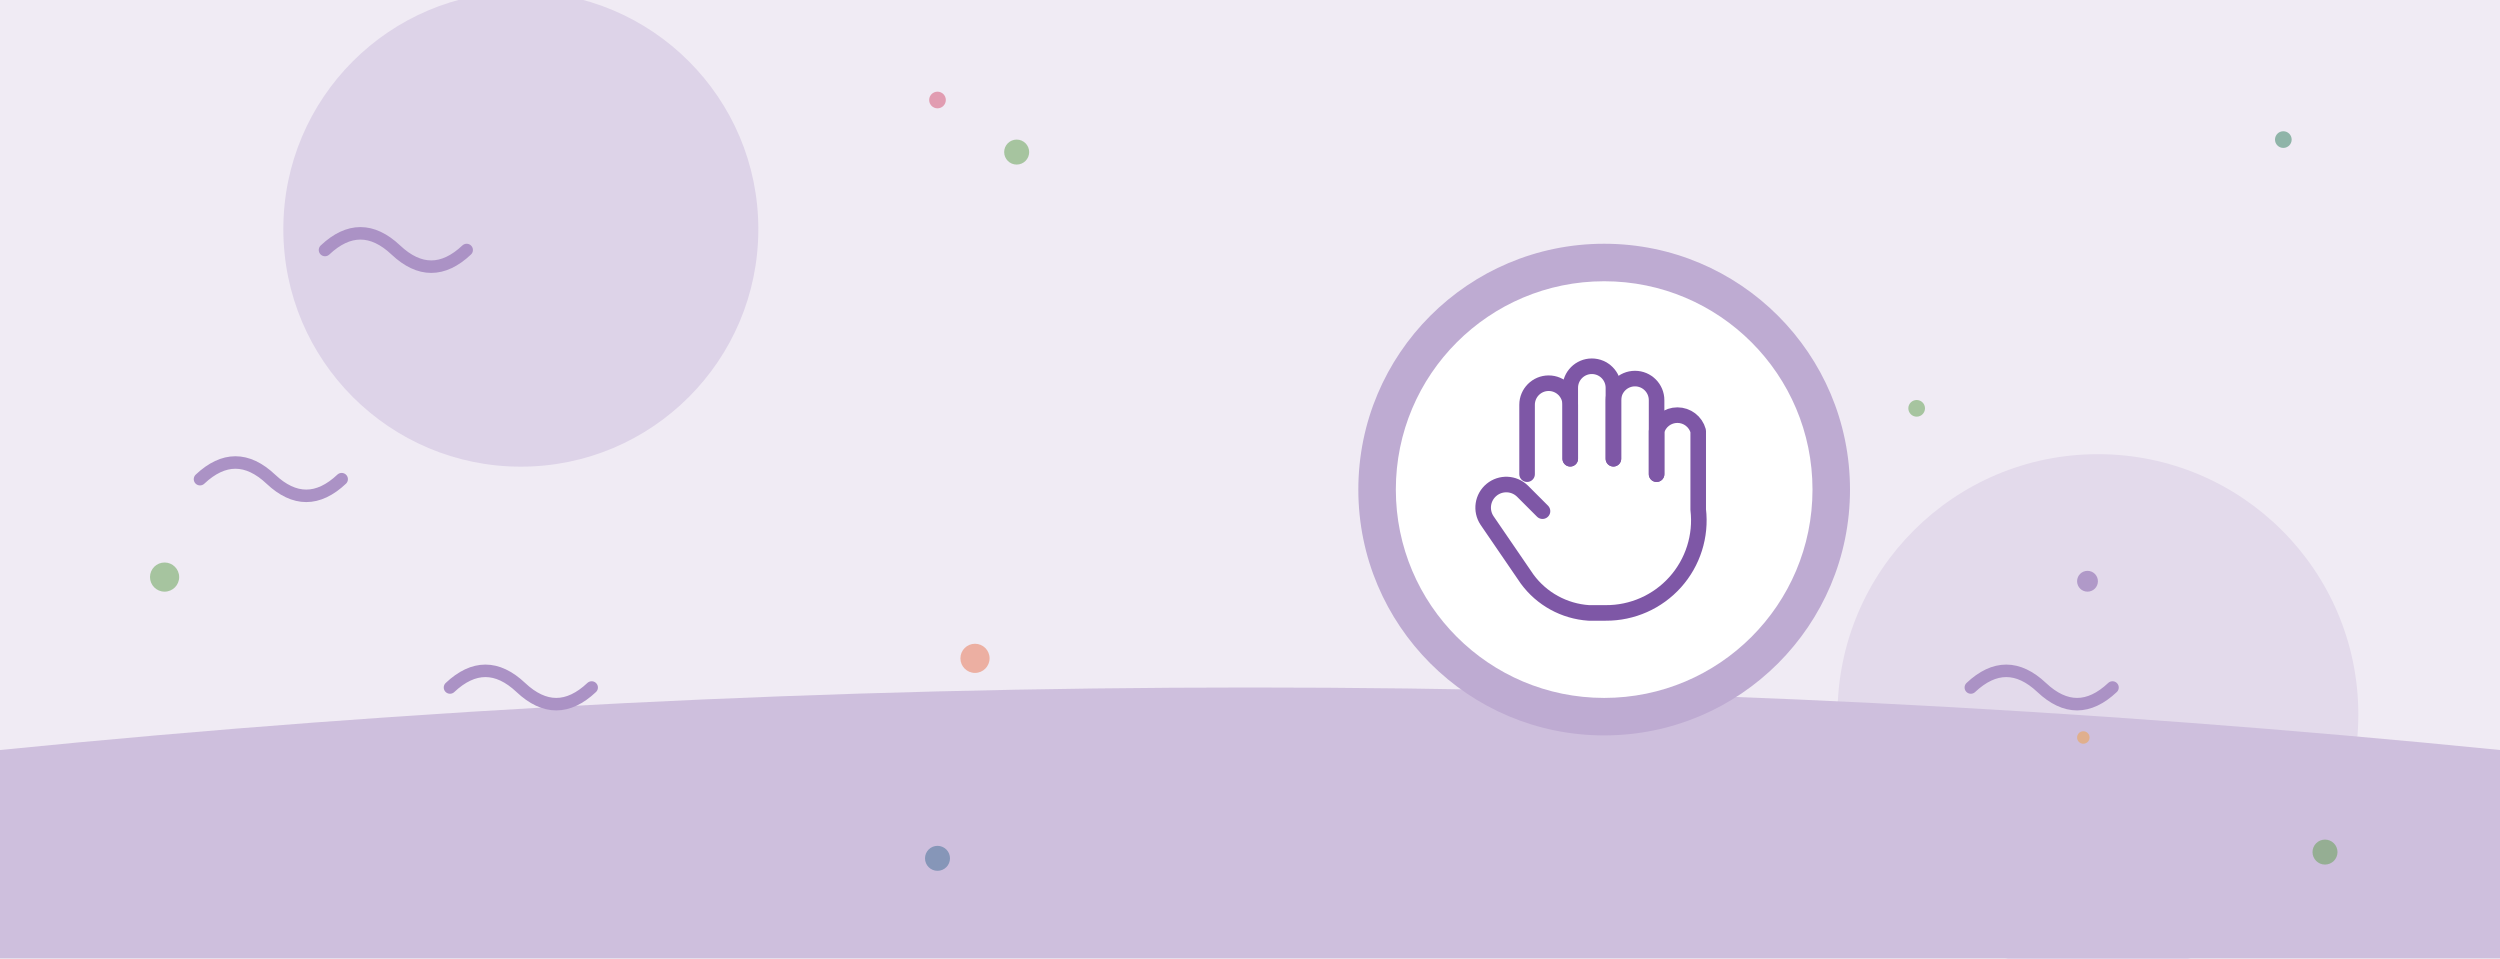
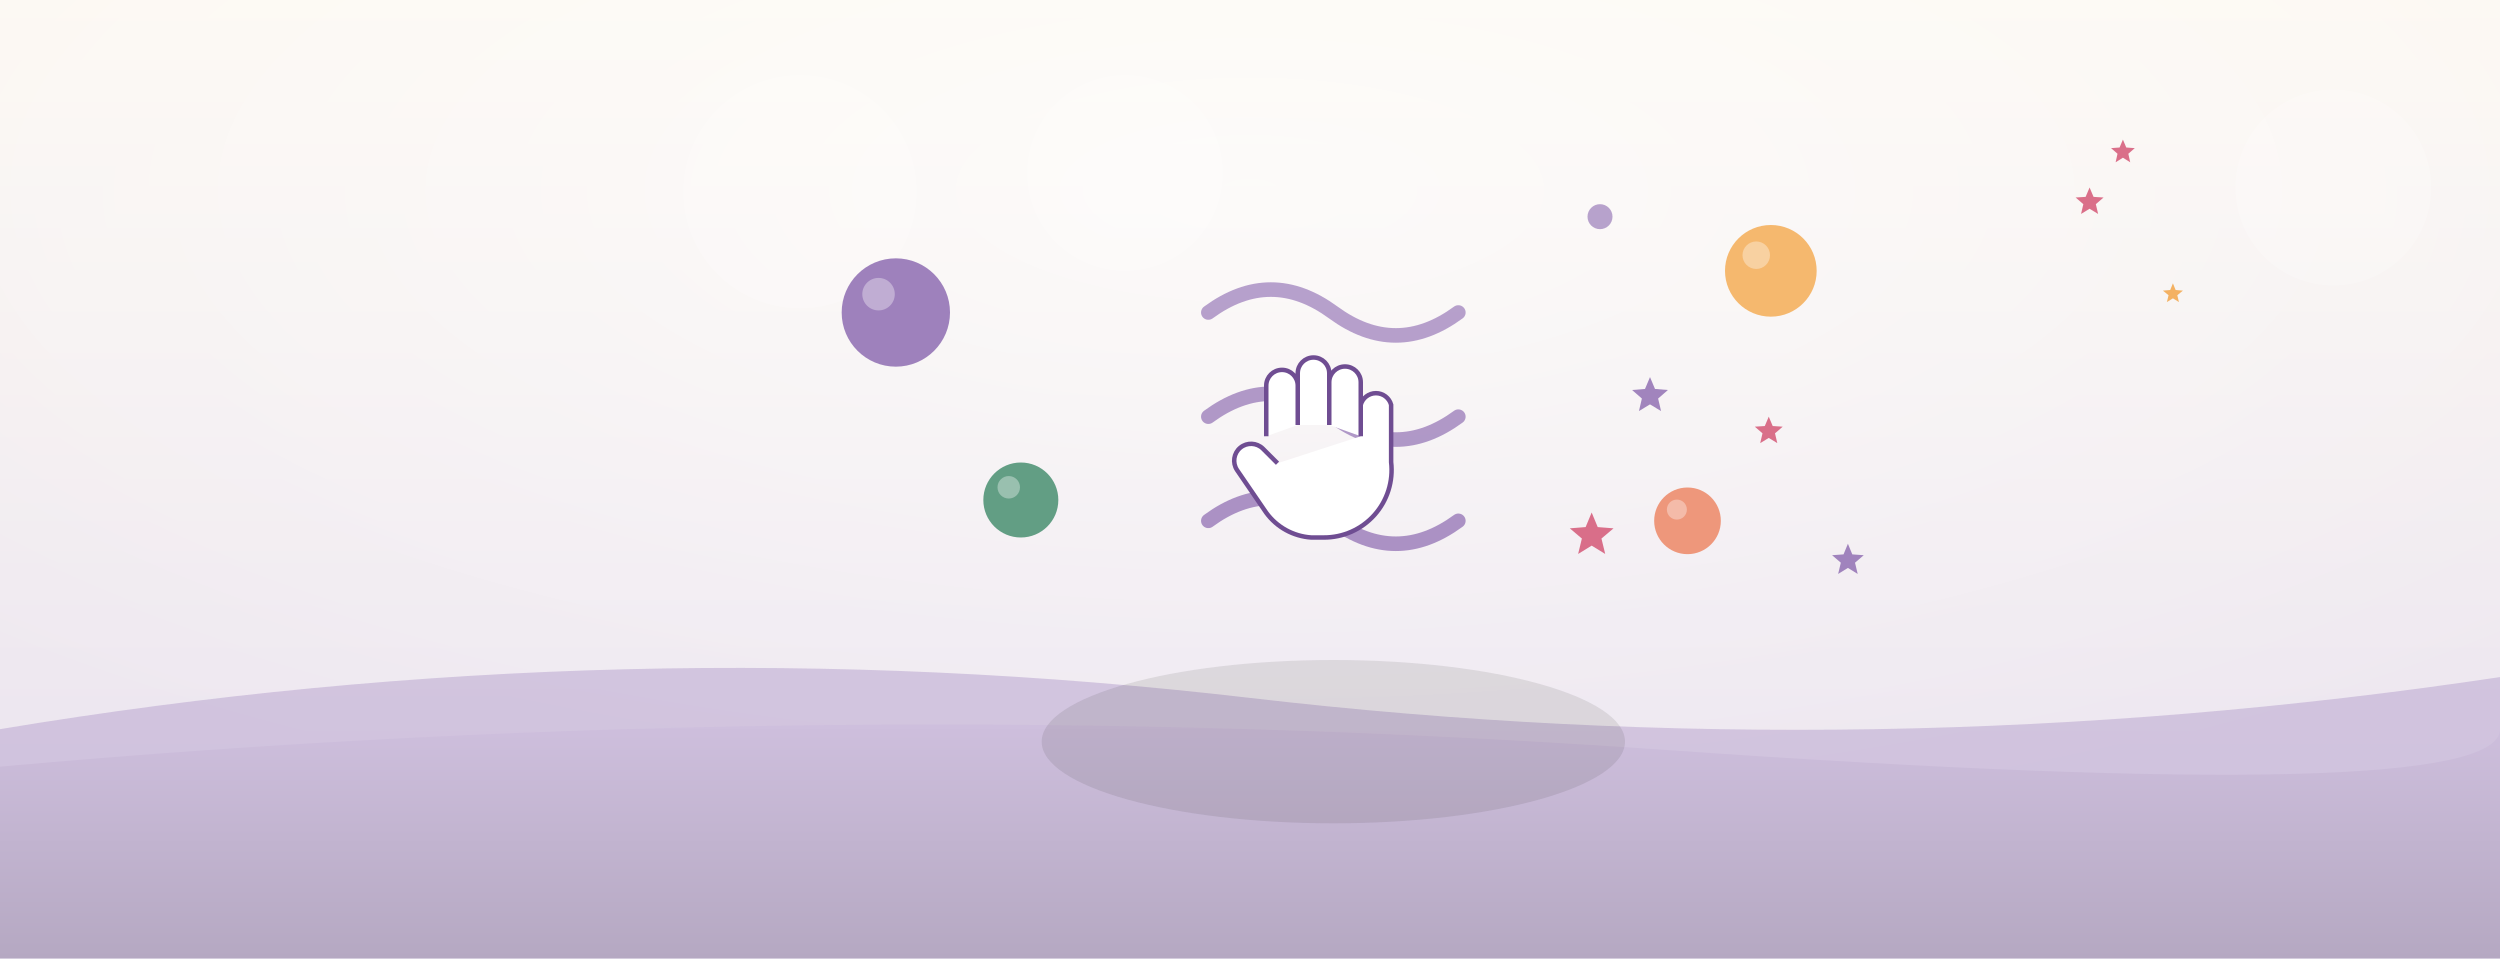
<svg xmlns="http://www.w3.org/2000/svg" viewBox="0 0 1200 460">
-   <rect width="1200" height="460" rx="0" fill="#f0ebf4" />
-   <circle cx="250" cy="110" r="114" fill="#ddd3e8" />
-   <circle cx="1007" cy="343" r="125" fill="#e3daeb" />
-   <path d="M0 460 L0 360 Q 600.0 300 1200 360 L1200 460 Z" fill="#cebfdd" />
-   <path d="M96 230q17 -16 34 0 17 16 34 0" stroke="#ab92c5" stroke-width="6" fill="none" stroke-linecap="round" />
-   <path d="M156 120q17 -16 34 0 17 16 34 0" stroke="#ab92c5" stroke-width="6" fill="none" stroke-linecap="round" />
-   <path d="M216 330q17 -16 34 0 17 16 34 0" stroke="#ab92c5" stroke-width="6" fill="none" stroke-linecap="round" />
-   <path d="M946 330q17 -16 34 0 17 16 34 0" stroke="#ab92c5" stroke-width="6" fill="none" stroke-linecap="round" />
-   <circle cx="920" cy="196" r="4" fill="#5B9E4A" opacity=".5" />
-   <circle cx="488" cy="73" r="6" fill="#5B9E4A" opacity=".5" />
-   <circle cx="450" cy="48" r="4" fill="#D24D6E" opacity=".5" />
-   <circle cx="1116" cy="409" r="6" fill="#5B9E4A" opacity=".5" />
-   <circle cx="450" cy="412" r="6" fill="#3E6E94" opacity=".5" />
-   <circle cx="1002" cy="279" r="5" fill="#7E57A6" opacity=".5" />
-   <circle cx="79" cy="277" r="7" fill="#5B9E4A" opacity=".5" />
-   <circle cx="1096" cy="67" r="4" fill="#2E7D5B" opacity=".5" />
-   <circle cx="468" cy="316" r="7" fill="#E8744F" opacity=".5" />
-   <circle cx="1000" cy="354" r="3" fill="#F2A03D" opacity=".5" />
-   <circle cx="770" cy="235" r="118" fill="#beabd2" />
-   <circle cx="770" cy="235" r="100" fill="#fff" />
-   <g transform="translate(681.2 146.2) scale(7.4)" fill="none" stroke="#7E57A6" stroke-width="1.01" stroke-linecap="round" stroke-linejoin="round" color="#7E57A6">
-     <path d="M7 11V6.5a1.4 1.4 0 0 1 2.8 0V10" />
-     <path d="M9.8 10V5.4a1.4 1.4 0 0 1 2.8 0V10" />
-     <path d="M12.6 10V6.2a1.4 1.4 0 0 1 2.8 0V11" />
-     <path d="M15.4 11V8.2a1.4 1.4 0 0 1 2.7 0v5.1a6 6 0 0 1-6 6.7H11a5.4 5.4 0 0 1-4-2.2L4.4 14a1.5 1.5 0 0 1 2.3-1.9L8 13.4" />
+   <defs>
+     <linearGradient id="sky" x1="0" y1="0" x2="0" y2="1">
+       <stop offset="0" stop-color="#FCF8F1" />
+       <stop offset="1" stop-color="#e8e1ef" />
+     </linearGradient>
+     <linearGradient id="grd" x1="0" y1="0" x2="0" y2="1">
+       <stop offset="0" stop-color="#cebfdd" />
+       <stop offset="1" stop-color="#b5a8c2" />
+     </linearGradient>
+     <radialGradient id="glow" cx="0.5" cy="0.2" r="0.7">
+       <stop offset="0" stop-color="#ffffff" stop-opacity="0.6" />
+       <stop offset="1" stop-color="#ffffff" stop-opacity="0" />
+     </radialGradient>
+   </defs>
+   <rect width="1200" height="460" fill="url(#sky)" />
+   <rect width="1200" height="460" fill="url(#glow)" />
+   <circle cx="1120" cy="90" r="47" fill="#ffffff" opacity="0.18" />
+   <circle cx="540" cy="83" r="47" fill="#ffffff" opacity="0.18" />
+   <circle cx="384" cy="92" r="56" fill="#ffffff" opacity="0.18" />
+   <path d="M0 350 Q300 300 600 335 T1200 325 L1200 460 L0 460 Z" fill="#beabd2" opacity=".6" />
+   <path d="M0 368 Q400 332 800 360 T1200 350 L1200 460 L0 460 Z" fill="url(#grd)" />
+   <ellipse cx="640" cy="356" rx="140" ry="39.2" fill="#1b1a18" opacity="0.10" />
+   <circle cx="430" cy="150" r="26" fill="#9e81bc" />
+   <circle cx="421.7" cy="141.2" r="7.8" fill="#ffffff" opacity="0.35" />
+   <circle cx="490" cy="240" r="18" fill="#629e84" />
+   <circle cx="484.2" cy="233.9" r="5.4" fill="#ffffff" opacity="0.35" />
+   <circle cx="850" cy="130" r="22" fill="#f5b86e" />
+   <circle cx="843.0" cy="122.5" r="6.6" fill="#ffffff" opacity="0.35" />
+   <circle cx="810" cy="250" r="16" fill="#ee977b" />
+   <circle cx="804.9" cy="244.6" r="4.8" fill="#ffffff" opacity="0.35" />
+   <path d="M580 150 q30 -22 60 0 t60 0" stroke="#a589c1" stroke-width="7" fill="none" stroke-linecap="round" opacity=".8" />
+   <path d="M580 200 q30 -22 60 0 t60 0" stroke="#9e81bc" stroke-width="7" fill="none" stroke-linecap="round" opacity=".8" />
+   <path d="M580 250 q30 -22 60 0 t60 0" stroke="#9879b8" stroke-width="7" fill="none" stroke-linecap="round" opacity=".8" />
+   <g transform="translate(570 150) scale(5.4)" fill="#845faa" stroke="#6f4d92" stroke-width="0.4">
+     <path d="M7 11V6.5a1.4 1.4 0 0 1 2.8 0V10M9.8 10V5.4a1.4 1.4 0 0 1 2.8 0V10M12.6 10V6.2a1.4 1.4 0 0 1 2.8 0V11M15.4 11V8.2a1.4 1.4 0 0 1 2.7 0v5.1a6 6 0 0 1-6 6.7H11a5.4 5.4 0 0 1-4-2.2L4.4 14a1.5 1.5 0 0 1 2.3-1.9L8 13.4" fill="#ffffff" />
  </g>
+   <polygon points="887.0,261.0 889.1,266.1 894.6,266.5 890.4,270.1 891.7,275.5 887.0,272.6 882.3,275.5 883.6,270.1 879.4,266.5 884.9,266.1" fill="#8b68af" opacity="0.8" />
+   <circle cx="768" cy="104" r="6" fill="#8b68af" opacity="0.6" />
+   <polygon points="1003.0,90.0 1004.9,94.5 1009.7,94.8 1006.0,98.0 1007.1,102.7 1003.0,100.2 998.9,102.7 1000.0,98.0 996.3,94.8 1001.1,94.5" fill="#D24D6E" opacity="0.8" />
+   <polygon points="764.0,246.0 766.9,253.0 774.5,253.6 768.7,258.5 770.5,265.9 764.0,261.9 757.5,265.9 759.3,258.5 753.5,253.6 761.1,253.0" fill="#D24D6E" opacity="0.8" />
+   <polygon points="1019.0,67.0 1020.6,70.8 1024.7,71.1 1021.6,73.8 1022.5,77.9 1019.0,75.7 1015.5,77.9 1016.4,73.8 1013.3,71.1 1017.4,70.8" fill="#D24D6E" opacity="0.8" />
+   <polygon points="1043.0,136.0 1044.3,139.2 1047.8,139.5 1045.1,141.7 1045.9,145.0 1043.0,143.2 1040.1,145.0 1040.9,141.7 1038.2,139.5 1041.7,139.2" fill="#F2A03D" opacity="0.8" />
+   <polygon points="849.0,200.0 850.9,204.5 855.7,204.8 852.0,208.0 853.1,212.7 849.0,210.2 844.9,212.7 846.0,208.0 842.3,204.8 847.1,204.5" fill="#D24D6E" opacity="0.8" />
+   <polygon points="792.0,181.0 794.4,186.7 800.6,187.2 795.9,191.3 797.3,197.3 792.0,194.1 786.7,197.3 788.1,191.3 783.4,187.2 789.6,186.7" fill="#8b68af" opacity="0.8" />
</svg>
